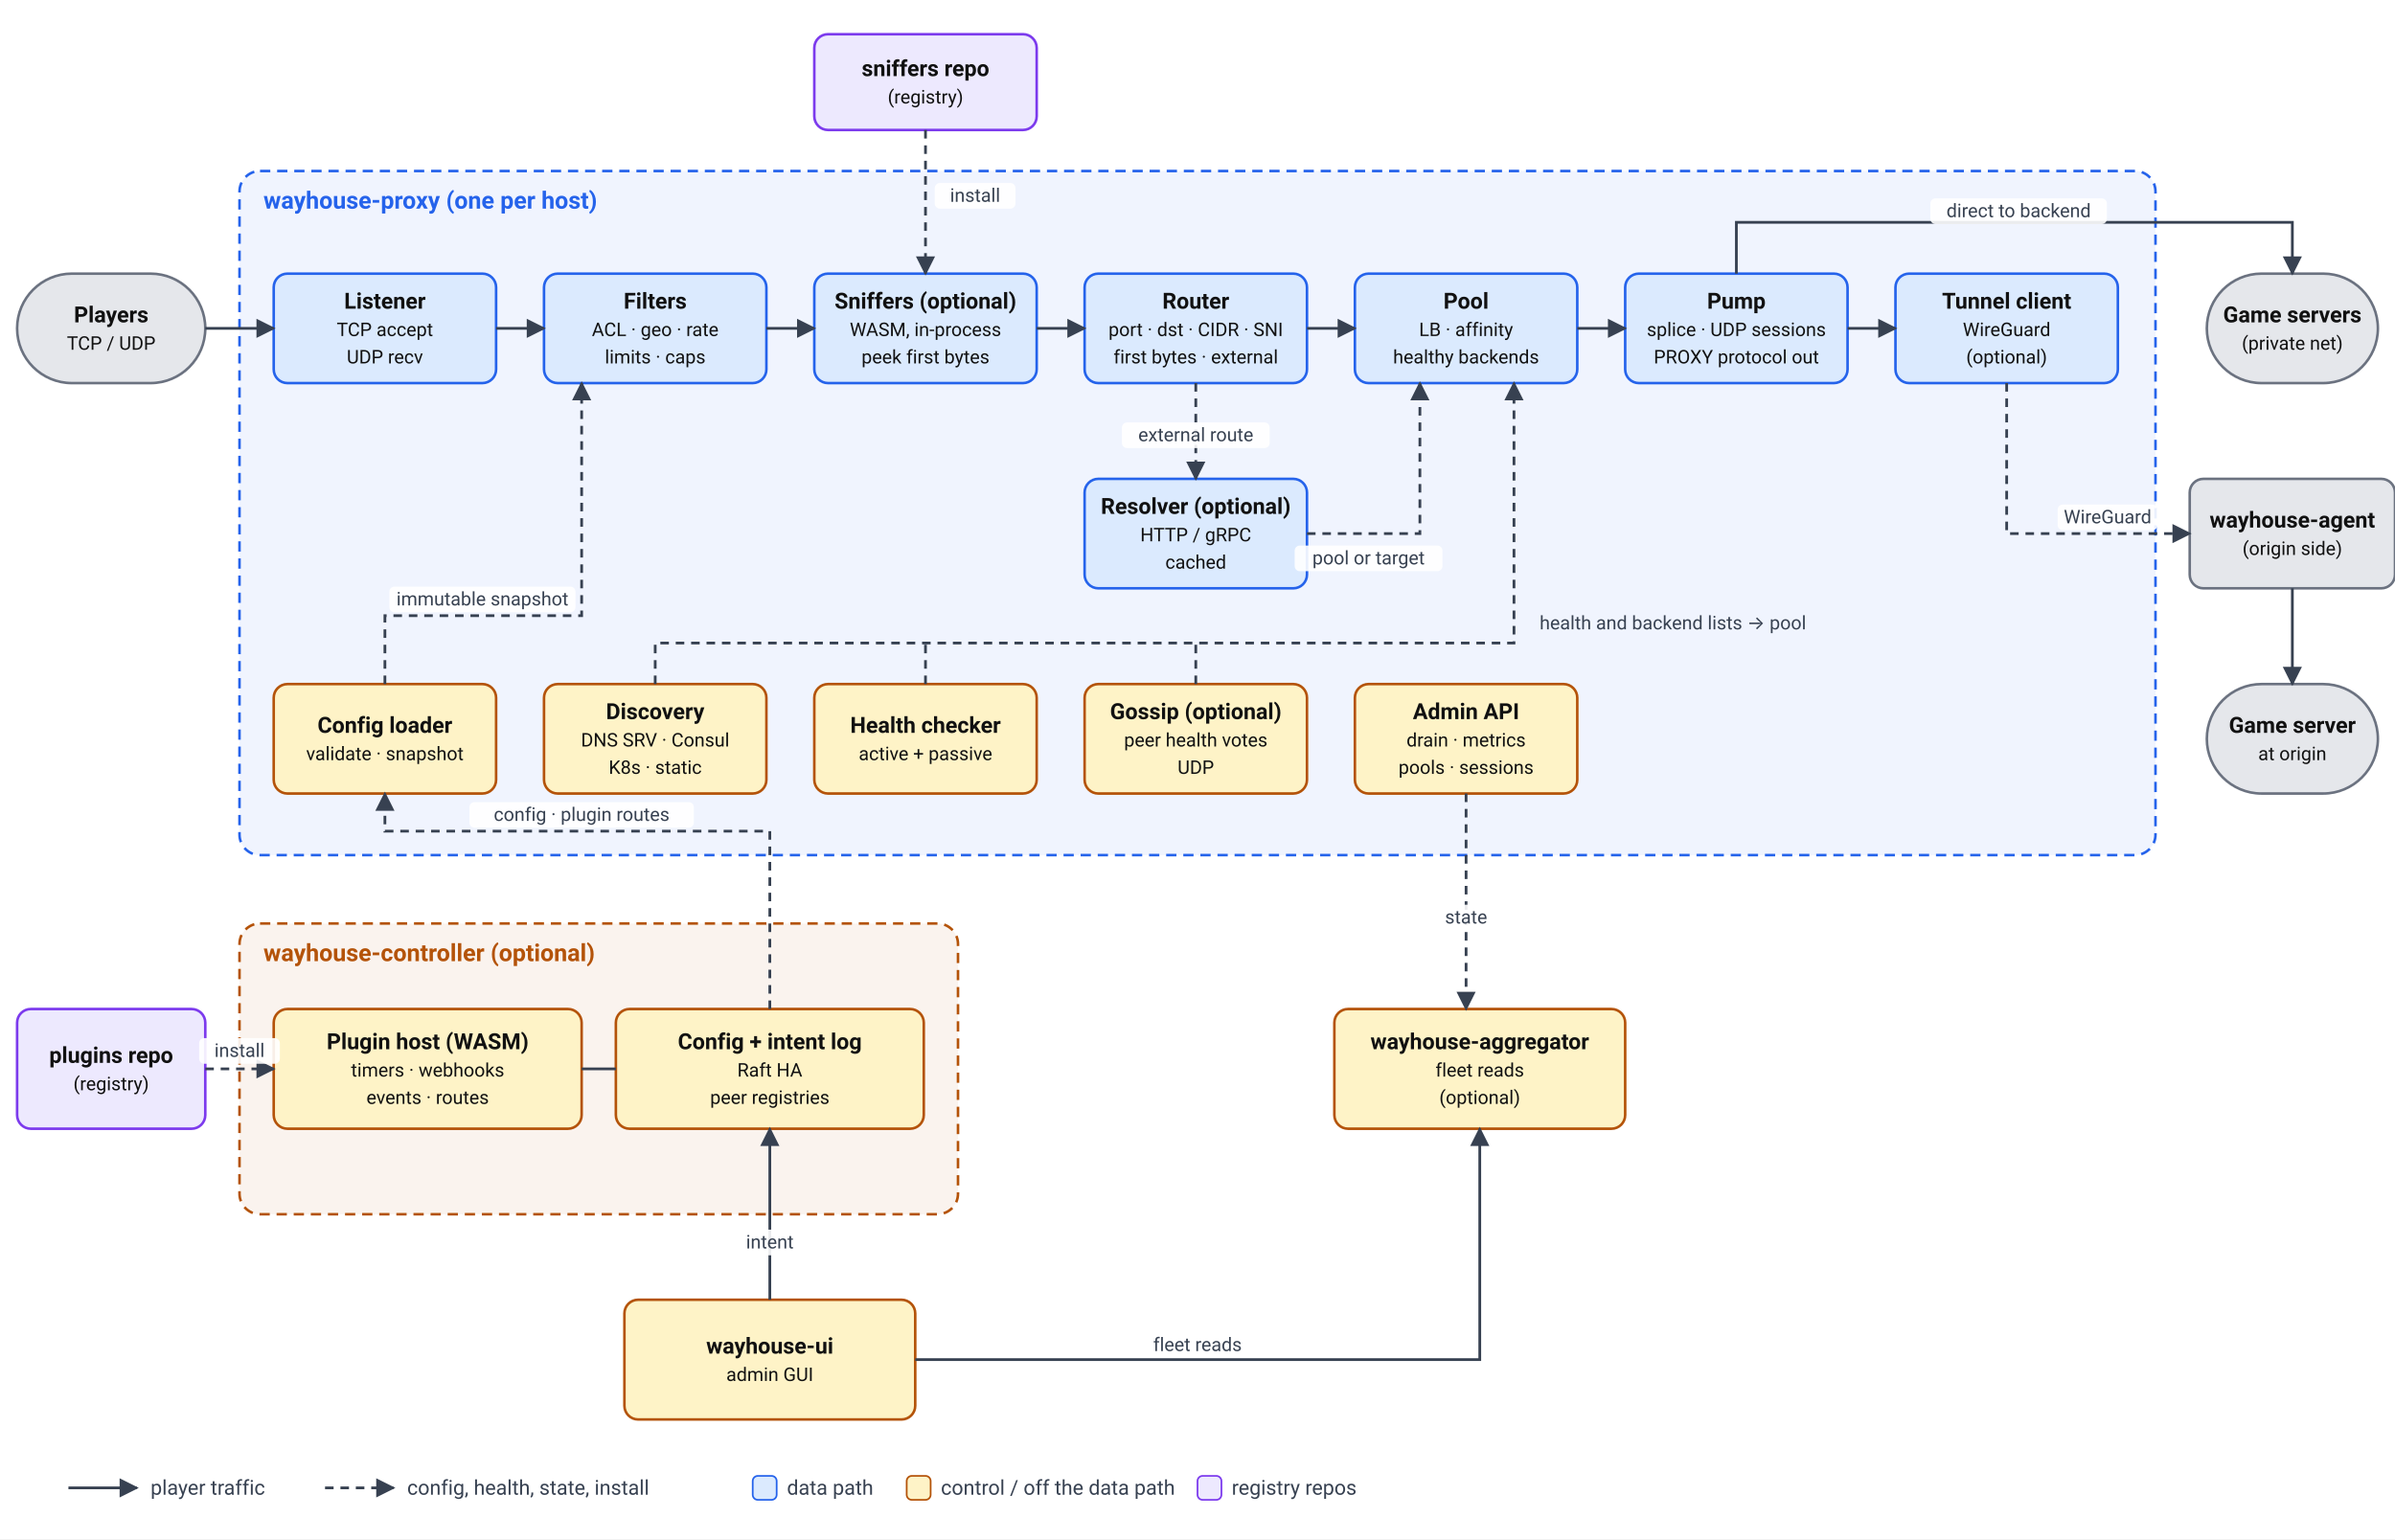
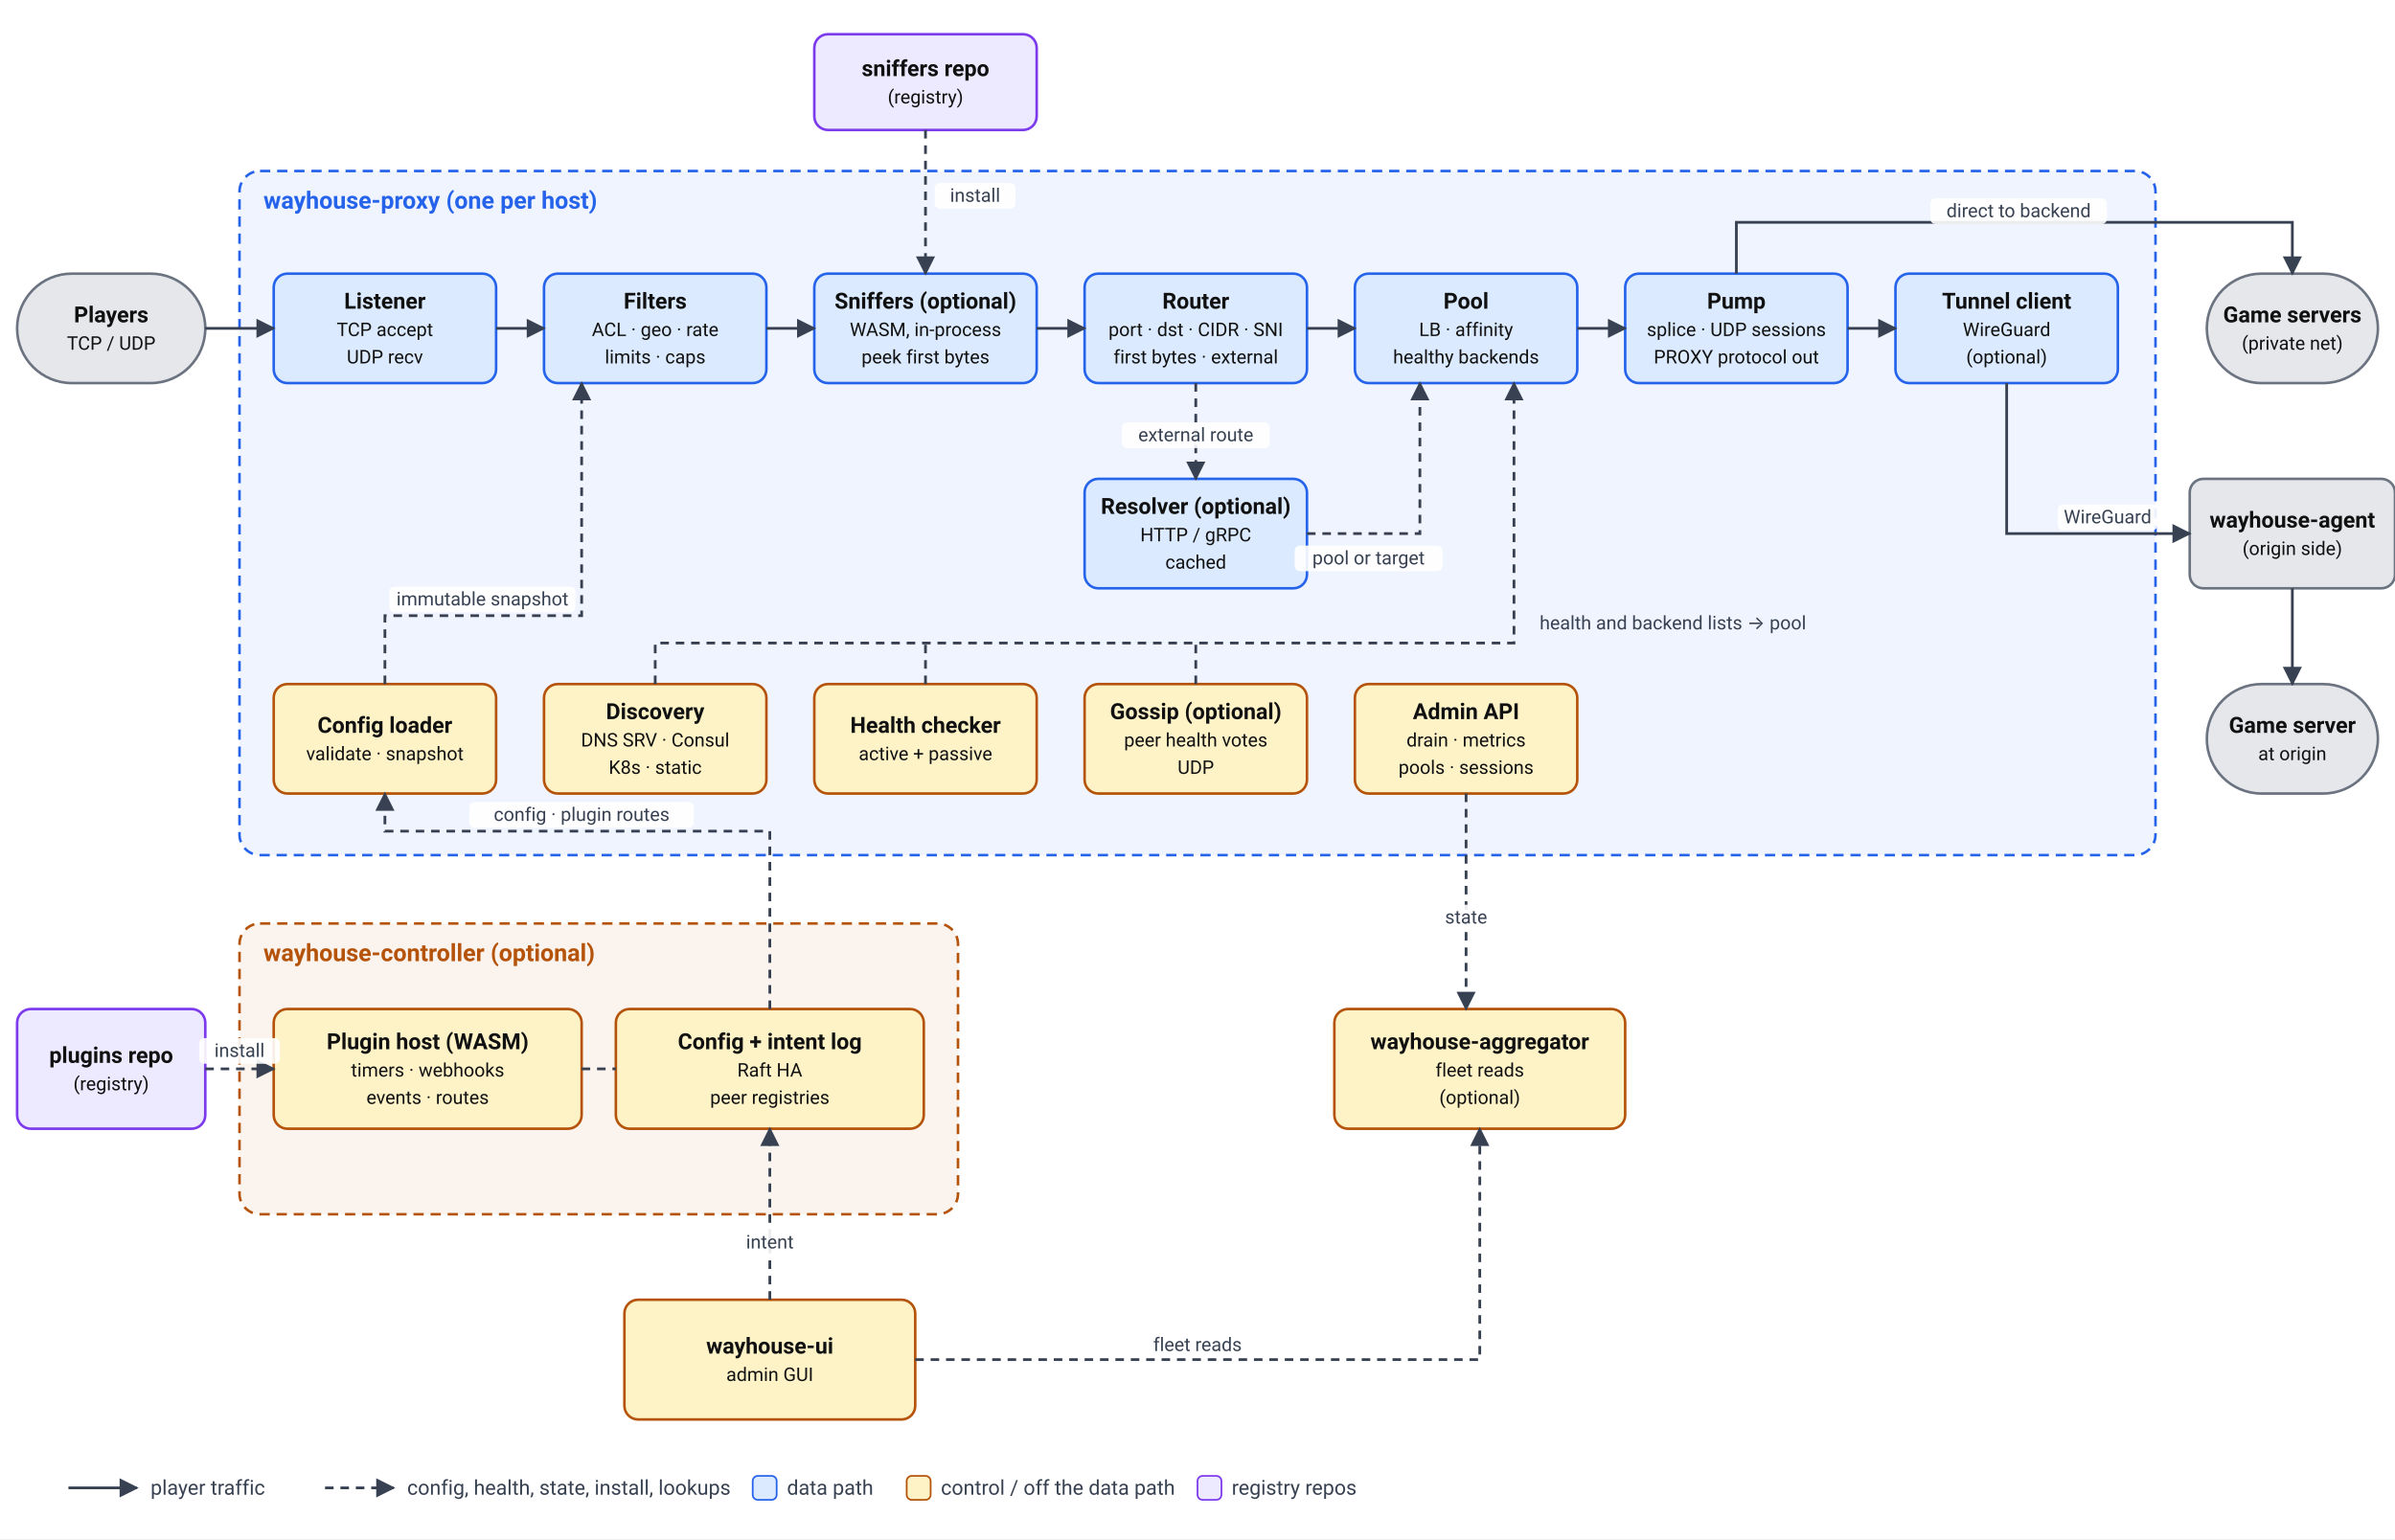
<svg xmlns="http://www.w3.org/2000/svg" viewBox="0 0 1400 900" width="1400" role="img" aria-labelledby="t d" font-family="system-ui,-apple-system,Segoe UI,Roboto,sans-serif">
  <defs>
    <marker id="a" viewBox="0 0 10 10" refX="9" refY="5" markerWidth="7" markerHeight="7" orient="auto-start-reverse">
      <path d="M0,0 L10,5 L0,10 z" fill="#374151" />
    </marker>
  </defs>
  <rect width="1400" height="900" fill="#fff" />
  <rect x="10" y="160" width="110" height="64" rx="32" fill="#e5e7eb" stroke="#6b7280" stroke-width="1.5" />
  <text x="65.0" y="188.5" text-anchor="middle" font-size="13" font-weight="700" fill="#111">Players</text>
  <text x="65.0" y="204.5" text-anchor="middle" font-size="11" font-weight="400" fill="#111">TCP / UDP</text>
  <rect x="1290" y="160" width="100" height="64" rx="32" fill="#e5e7eb" stroke="#6b7280" stroke-width="1.5" />
  <text x="1340.0" y="188.5" text-anchor="middle" font-size="13" font-weight="700" fill="#111">Game servers</text>
  <text x="1340.0" y="204.5" text-anchor="middle" font-size="11" font-weight="400" fill="#111">(private net)</text>
  <rect x="140" y="100" width="1120" height="400" rx="12" fill="#2563eb" fill-opacity="0.07" stroke="#2563eb" stroke-width="1.5" stroke-dasharray="6 4" />
  <text x="154" y="122" font-size="14" font-weight="700" fill="#2563eb">wayhouse-proxy (one per host)</text>
  <rect x="160" y="160" width="130" height="64" rx="8" fill="#dbeafe" stroke="#2563eb" stroke-width="1.5" />
  <text x="225.0" y="180.5" text-anchor="middle" font-size="13" font-weight="700" fill="#111">Listener</text>
  <text x="225.0" y="196.5" text-anchor="middle" font-size="11" font-weight="400" fill="#111">TCP accept</text>
  <text x="225.0" y="212.5" text-anchor="middle" font-size="11" font-weight="400" fill="#111">UDP recv</text>
  <rect x="318" y="160" width="130" height="64" rx="8" fill="#dbeafe" stroke="#2563eb" stroke-width="1.5" />
  <text x="383.0" y="180.5" text-anchor="middle" font-size="13" font-weight="700" fill="#111">Filters</text>
  <text x="383.0" y="196.5" text-anchor="middle" font-size="11" font-weight="400" fill="#111">ACL · geo · rate</text>
  <text x="383.0" y="212.5" text-anchor="middle" font-size="11" font-weight="400" fill="#111">limits · caps</text>
  <rect x="476" y="160" width="130" height="64" rx="8" fill="#dbeafe" stroke="#2563eb" stroke-width="1.5" />
  <text x="541.0" y="180.5" text-anchor="middle" font-size="13" font-weight="700" fill="#111">Sniffers (optional)</text>
  <text x="541.0" y="196.5" text-anchor="middle" font-size="11" font-weight="400" fill="#111">WASM, in-process</text>
  <text x="541.0" y="212.5" text-anchor="middle" font-size="11" font-weight="400" fill="#111">peek first bytes</text>
  <rect x="634" y="160" width="130" height="64" rx="8" fill="#dbeafe" stroke="#2563eb" stroke-width="1.5" />
  <text x="699.0" y="180.5" text-anchor="middle" font-size="13" font-weight="700" fill="#111">Router</text>
  <text x="699.0" y="196.5" text-anchor="middle" font-size="11" font-weight="400" fill="#111">port · dst · CIDR · SNI</text>
  <text x="699.0" y="212.5" text-anchor="middle" font-size="11" font-weight="400" fill="#111">first bytes · external</text>
  <rect x="792" y="160" width="130" height="64" rx="8" fill="#dbeafe" stroke="#2563eb" stroke-width="1.5" />
  <text x="857.0" y="180.5" text-anchor="middle" font-size="13" font-weight="700" fill="#111">Pool</text>
  <text x="857.0" y="196.5" text-anchor="middle" font-size="11" font-weight="400" fill="#111">LB · affinity</text>
  <text x="857.0" y="212.5" text-anchor="middle" font-size="11" font-weight="400" fill="#111">healthy backends</text>
  <rect x="950" y="160" width="130" height="64" rx="8" fill="#dbeafe" stroke="#2563eb" stroke-width="1.5" />
  <text x="1015.0" y="180.5" text-anchor="middle" font-size="13" font-weight="700" fill="#111">Pump</text>
  <text x="1015.0" y="196.5" text-anchor="middle" font-size="11" font-weight="400" fill="#111">splice · UDP sessions</text>
  <text x="1015.0" y="212.5" text-anchor="middle" font-size="11" font-weight="400" fill="#111">PROXY protocol out</text>
  <rect x="1108" y="160" width="130" height="64" rx="8" fill="#dbeafe" stroke="#2563eb" stroke-width="1.5" />
  <text x="1173.0" y="180.5" text-anchor="middle" font-size="13" font-weight="700" fill="#111">Tunnel client</text>
  <text x="1173.0" y="196.5" text-anchor="middle" font-size="11" font-weight="400" fill="#111">WireGuard</text>
  <text x="1173.0" y="212.5" text-anchor="middle" font-size="11" font-weight="400" fill="#111">(optional)</text>
  <polyline points="120,192 160,192" fill="none" stroke="#374151" stroke-width="1.6" marker-end="url(#a)" />
  <polyline points="290,192 318,192" fill="none" stroke="#374151" stroke-width="1.6" marker-end="url(#a)" />
  <polyline points="448,192 476,192" fill="none" stroke="#374151" stroke-width="1.6" marker-end="url(#a)" />
  <polyline points="606,192 634,192" fill="none" stroke="#374151" stroke-width="1.6" marker-end="url(#a)" />
  <polyline points="764,192 792,192" fill="none" stroke="#374151" stroke-width="1.6" marker-end="url(#a)" />
  <polyline points="922,192 950,192" fill="none" stroke="#374151" stroke-width="1.6" marker-end="url(#a)" />
  <polyline points="1080,192 1108,192" fill="none" stroke="#374151" stroke-width="1.6" marker-end="url(#a)" />
  <rect x="634" y="280" width="130" height="64" rx="8" fill="#dbeafe" stroke="#2563eb" stroke-width="1.5" />
  <text x="699.0" y="300.5" text-anchor="middle" font-size="13" font-weight="700" fill="#111">Resolver (optional)</text>
  <text x="699.0" y="316.5" text-anchor="middle" font-size="11" font-weight="400" fill="#111">HTTP / gRPC</text>
  <text x="699.0" y="332.5" text-anchor="middle" font-size="11" font-weight="400" fill="#111">cached</text>
  <polyline points="699,224 699,280" fill="none" stroke="#374151" stroke-width="1.6" stroke-dasharray="5 4" marker-end="url(#a)" />
  <rect x="655.8" y="247" width="86.4" height="15" rx="3" fill="#fff" fill-opacity="0.9" />
  <text x="699" y="258" text-anchor="middle" font-size="11" fill="#374151">external route</text>
  <polyline points="764,312 830,312 830,224" fill="none" stroke="#374151" stroke-width="1.6" stroke-dasharray="5 4" marker-end="url(#a)" />
  <rect x="756.8" y="319" width="86.4" height="15" rx="3" fill="#fff" fill-opacity="0.9" />
  <text x="800" y="330" text-anchor="middle" font-size="11" fill="#374151">pool or target</text>
  <polyline points="1015,160 1015,130 1340,130 1340,160" fill="none" stroke="#374151" stroke-width="1.6" marker-end="url(#a)" />
  <rect x="1128.4" y="116" width="103.2" height="15" rx="3" fill="#fff" fill-opacity="0.9" />
  <text x="1180" y="127" text-anchor="middle" font-size="11" fill="#374151">direct to backend</text>
  <rect x="1280" y="280" width="120" height="64" rx="8" fill="#e5e7eb" stroke="#6b7280" stroke-width="1.5" />
  <text x="1340.0" y="308.5" text-anchor="middle" font-size="13" font-weight="700" fill="#111">wayhouse-agent</text>
  <text x="1340.0" y="324.5" text-anchor="middle" font-size="11" font-weight="400" fill="#111">(origin side)</text>
  <rect x="1290" y="400" width="100" height="64" rx="32" fill="#e5e7eb" stroke="#6b7280" stroke-width="1.5" />
  <text x="1340.0" y="428.5" text-anchor="middle" font-size="13" font-weight="700" fill="#111">Game server</text>
  <text x="1340.0" y="444.5" text-anchor="middle" font-size="11" font-weight="400" fill="#111">at origin</text>
-   <polyline points="1173,224 1173,312 1280,312" fill="none" stroke="#374151" stroke-width="1.6" stroke-dasharray="5 4" marker-end="url(#a)" />
+   <polyline points="1173,224 1173,312 1280,312" fill="none" stroke="#374151" stroke-width="1.6" marker-end="url(#a)" />
  <rect x="1202.8" y="295" width="58.4" height="15" rx="3" fill="#fff" fill-opacity="0.9" />
  <text x="1232" y="306" text-anchor="middle" font-size="11" fill="#374151">WireGuard</text>
  <polyline points="1340,344 1340,400" fill="none" stroke="#374151" stroke-width="1.6" marker-end="url(#a)" />
  <rect x="160" y="400" width="130" height="64" rx="8" fill="#fef3c7" stroke="#b45309" stroke-width="1.5" />
  <text x="225.0" y="428.5" text-anchor="middle" font-size="13" font-weight="700" fill="#111">Config loader</text>
  <text x="225.0" y="444.5" text-anchor="middle" font-size="11" font-weight="400" fill="#111">validate · snapshot</text>
  <rect x="318" y="400" width="130" height="64" rx="8" fill="#fef3c7" stroke="#b45309" stroke-width="1.5" />
  <text x="383.0" y="420.5" text-anchor="middle" font-size="13" font-weight="700" fill="#111">Discovery</text>
  <text x="383.0" y="436.5" text-anchor="middle" font-size="11" font-weight="400" fill="#111">DNS SRV · Consul</text>
  <text x="383.0" y="452.5" text-anchor="middle" font-size="11" font-weight="400" fill="#111">K8s · static</text>
  <rect x="476" y="400" width="130" height="64" rx="8" fill="#fef3c7" stroke="#b45309" stroke-width="1.5" />
  <text x="541.0" y="428.5" text-anchor="middle" font-size="13" font-weight="700" fill="#111">Health checker</text>
  <text x="541.0" y="444.5" text-anchor="middle" font-size="11" font-weight="400" fill="#111">active + passive</text>
  <rect x="634" y="400" width="130" height="64" rx="8" fill="#fef3c7" stroke="#b45309" stroke-width="1.5" />
  <text x="699.0" y="420.5" text-anchor="middle" font-size="13" font-weight="700" fill="#111">Gossip (optional)</text>
  <text x="699.0" y="436.5" text-anchor="middle" font-size="11" font-weight="400" fill="#111">peer health votes</text>
  <text x="699.0" y="452.5" text-anchor="middle" font-size="11" font-weight="400" fill="#111">UDP</text>
  <rect x="792" y="400" width="130" height="64" rx="8" fill="#fef3c7" stroke="#b45309" stroke-width="1.5" />
  <text x="857.0" y="420.5" text-anchor="middle" font-size="13" font-weight="700" fill="#111">Admin API</text>
  <text x="857.0" y="436.5" text-anchor="middle" font-size="11" font-weight="400" fill="#111">drain · metrics</text>
  <text x="857.0" y="452.5" text-anchor="middle" font-size="11" font-weight="400" fill="#111">pools · sessions</text>
  <polyline points="225,400 225,360 340,360 340,224" fill="none" stroke="#374151" stroke-width="1.6" stroke-dasharray="5 4" marker-end="url(#a)" />
  <rect x="227.6" y="343" width="108.8" height="15" rx="3" fill="#fff" fill-opacity="0.9" />
  <text x="282" y="354" text-anchor="middle" font-size="11" fill="#374151">immutable snapshot</text>
  <polyline points="383,400 383,376 885,376 885,224" fill="none" stroke="#374151" stroke-width="1.6" stroke-dasharray="5 4" marker-end="url(#a)" />
  <polyline points="541,400 541,376" fill="none" stroke="#374151" stroke-width="1.6" stroke-dasharray="5 4" />
  <polyline points="699,400 699,376" fill="none" stroke="#374151" stroke-width="1.6" stroke-dasharray="5 4" />
  <text x="900" y="368" font-size="11" text-anchor="start" fill="#374151">health and backend lists → pool</text>
  <rect x="140" y="540" width="420" height="170" rx="12" fill="#b45309" fill-opacity="0.07" stroke="#b45309" stroke-width="1.5" stroke-dasharray="6 4" />
  <text x="154" y="562" font-size="14" font-weight="700" fill="#b45309">wayhouse-controller (optional)</text>
  <rect x="160" y="590" width="180" height="70" rx="8" fill="#fef3c7" stroke="#b45309" stroke-width="1.5" />
  <text x="250.0" y="613.5" text-anchor="middle" font-size="13" font-weight="700" fill="#111">Plugin host (WASM)</text>
  <text x="250.0" y="629.5" text-anchor="middle" font-size="11" font-weight="400" fill="#111">timers · webhooks</text>
  <text x="250.0" y="645.5" text-anchor="middle" font-size="11" font-weight="400" fill="#111">events · routes</text>
  <rect x="360" y="590" width="180" height="70" rx="8" fill="#fef3c7" stroke="#b45309" stroke-width="1.5" />
  <text x="450.0" y="613.5" text-anchor="middle" font-size="13" font-weight="700" fill="#111">Config + intent log</text>
  <text x="450.0" y="629.5" text-anchor="middle" font-size="11" font-weight="400" fill="#111">Raft HA</text>
  <text x="450.0" y="645.5" text-anchor="middle" font-size="11" font-weight="400" fill="#111">peer registries</text>
-   <polyline points="340,625 360,625" fill="none" stroke="#374151" stroke-width="1.6" />
+   <polyline points="340,625 360,625" fill="none" stroke="#374151" stroke-width="1.6" stroke-dasharray="5 4" />
  <polyline points="450,590 450,486 225,486 225,464" fill="none" stroke="#374151" stroke-width="1.6" stroke-dasharray="5 4" marker-end="url(#a)" />
  <rect x="274.4" y="469" width="131.2" height="15" rx="3" fill="#fff" fill-opacity="0.9" />
  <text x="340" y="480" text-anchor="middle" font-size="11" fill="#374151">config · plugin routes</text>
  <rect x="780" y="590" width="170" height="70" rx="8" fill="#fef3c7" stroke="#b45309" stroke-width="1.5" />
  <text x="865.0" y="613.5" text-anchor="middle" font-size="13" font-weight="700" fill="#111">wayhouse-aggregator</text>
  <text x="865.0" y="629.5" text-anchor="middle" font-size="11" font-weight="400" fill="#111">fleet reads</text>
  <text x="865.0" y="645.5" text-anchor="middle" font-size="11" font-weight="400" fill="#111">(optional)</text>
  <polyline points="857,464 857,590" fill="none" stroke="#374151" stroke-width="1.6" stroke-dasharray="5 4" marker-end="url(#a)" />
  <rect x="839.0" y="529" width="36.0" height="15" rx="3" fill="#fff" fill-opacity="0.9" />
  <text x="857" y="540" text-anchor="middle" font-size="11" fill="#374151">state</text>
  <rect x="365" y="760" width="170" height="70" rx="8" fill="#fef3c7" stroke="#b45309" stroke-width="1.5" />
  <text x="450.0" y="791.5" text-anchor="middle" font-size="13" font-weight="700" fill="#111">wayhouse-ui</text>
  <text x="450.0" y="807.5" text-anchor="middle" font-size="11" font-weight="400" fill="#111">admin GUI</text>
-   <polyline points="450,760 450,660" fill="none" stroke="#374151" stroke-width="1.6" marker-end="url(#a)" />
+   <polyline points="450,760 450,660" fill="none" stroke="#374151" stroke-width="1.6" stroke-dasharray="5 4" marker-end="url(#a)" />
  <rect x="429.2" y="719" width="41.6" height="15" rx="3" fill="#fff" fill-opacity="0.9" />
  <text x="450" y="730" text-anchor="middle" font-size="11" fill="#374151">intent</text>
-   <polyline points="535,795 865,795 865,660" fill="none" stroke="#374151" stroke-width="1.6" marker-end="url(#a)" />
+   <polyline points="535,795 865,795 865,660" fill="none" stroke="#374151" stroke-width="1.6" stroke-dasharray="5 4" marker-end="url(#a)" />
  <rect x="665.2" y="779" width="69.6" height="15" rx="3" fill="#fff" fill-opacity="0.9" />
  <text x="700" y="790" text-anchor="middle" font-size="11" fill="#374151">fleet reads</text>
  <rect x="10" y="590" width="110" height="70" rx="8" fill="#ede9fe" stroke="#7c3aed" stroke-width="1.5" />
  <text x="65.0" y="621.5" text-anchor="middle" font-size="13" font-weight="700" fill="#111">plugins repo</text>
  <text x="65.0" y="637.5" text-anchor="middle" font-size="11" font-weight="400" fill="#111">(registry)</text>
  <polyline points="120,625 160,625" fill="none" stroke="#374151" stroke-width="1.6" stroke-dasharray="5 4" marker-end="url(#a)" />
  <rect x="116.4" y="607" width="47.2" height="15" rx="3" fill="#fff" fill-opacity="0.9" />
  <text x="140" y="618" text-anchor="middle" font-size="11" fill="#374151">install</text>
  <rect x="476" y="20" width="130" height="56" rx="8" fill="#ede9fe" stroke="#7c3aed" stroke-width="1.5" />
  <text x="541.0" y="44.5" text-anchor="middle" font-size="13" font-weight="700" fill="#111">sniffers repo</text>
  <text x="541.0" y="60.5" text-anchor="middle" font-size="11" font-weight="400" fill="#111">(registry)</text>
  <polyline points="541,76 541,160" fill="none" stroke="#374151" stroke-width="1.6" stroke-dasharray="5 4" marker-end="url(#a)" />
  <rect x="546.4" y="107" width="47.2" height="15" rx="3" fill="#fff" fill-opacity="0.9" />
  <text x="570" y="118" text-anchor="middle" font-size="11" fill="#374151">install</text>
  <polyline points="40,870 80,870" fill="none" stroke="#374151" stroke-width="1.6" marker-end="url(#a)" />
  <text x="88" y="874" font-size="12" text-anchor="start" fill="#374151">player traffic</text>
  <polyline points="190,870 230,870" fill="none" stroke="#374151" stroke-width="1.6" stroke-dasharray="5 4" marker-end="url(#a)" />
-   <text x="238" y="874" font-size="12" text-anchor="start" fill="#374151">config, health, state, install</text>
+   <text x="238" y="874" font-size="12" text-anchor="start" fill="#374151">config, health, state, install, lookups</text>
  <rect x="440" y="863" width="14" height="14" rx="3" fill="#dbeafe" stroke="#2563eb" />
  <text x="460" y="874" font-size="12" text-anchor="start" fill="#374151">data path</text>
  <rect x="530" y="863" width="14" height="14" rx="3" fill="#fef3c7" stroke="#b45309" />
  <text x="550" y="874" font-size="12" text-anchor="start" fill="#374151">control / off the data path</text>
  <rect x="700" y="863" width="14" height="14" rx="3" fill="#ede9fe" stroke="#7c3aed" />
  <text x="720" y="874" font-size="12" text-anchor="start" fill="#374151">registry repos</text>
</svg>
